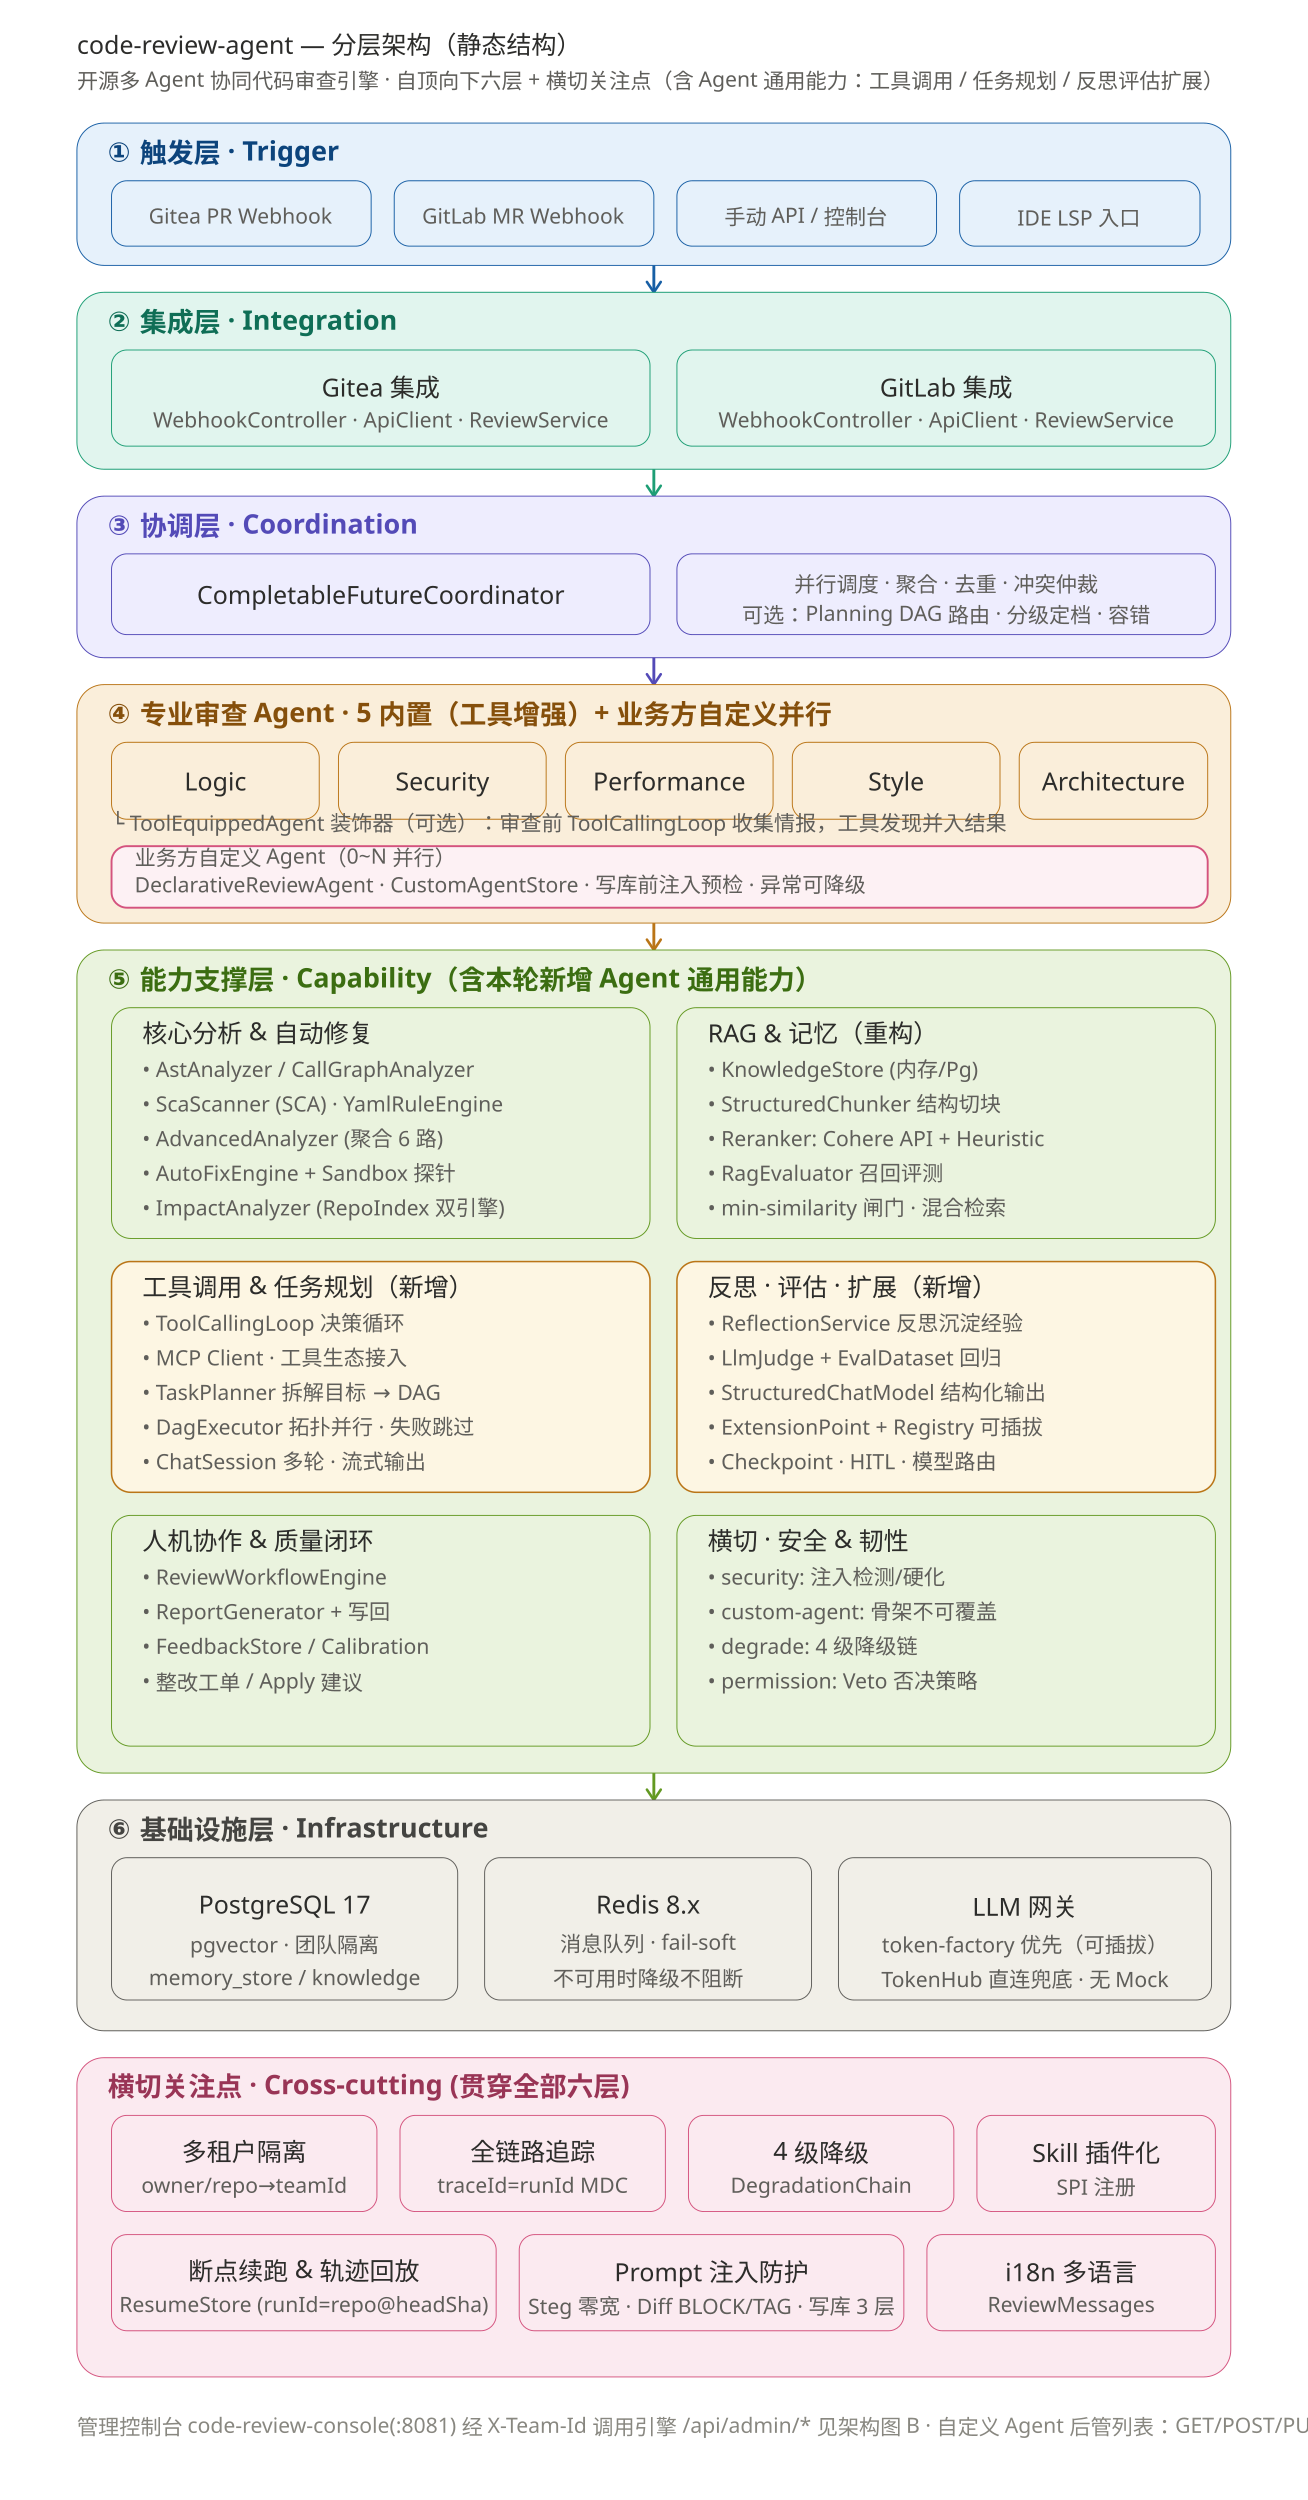
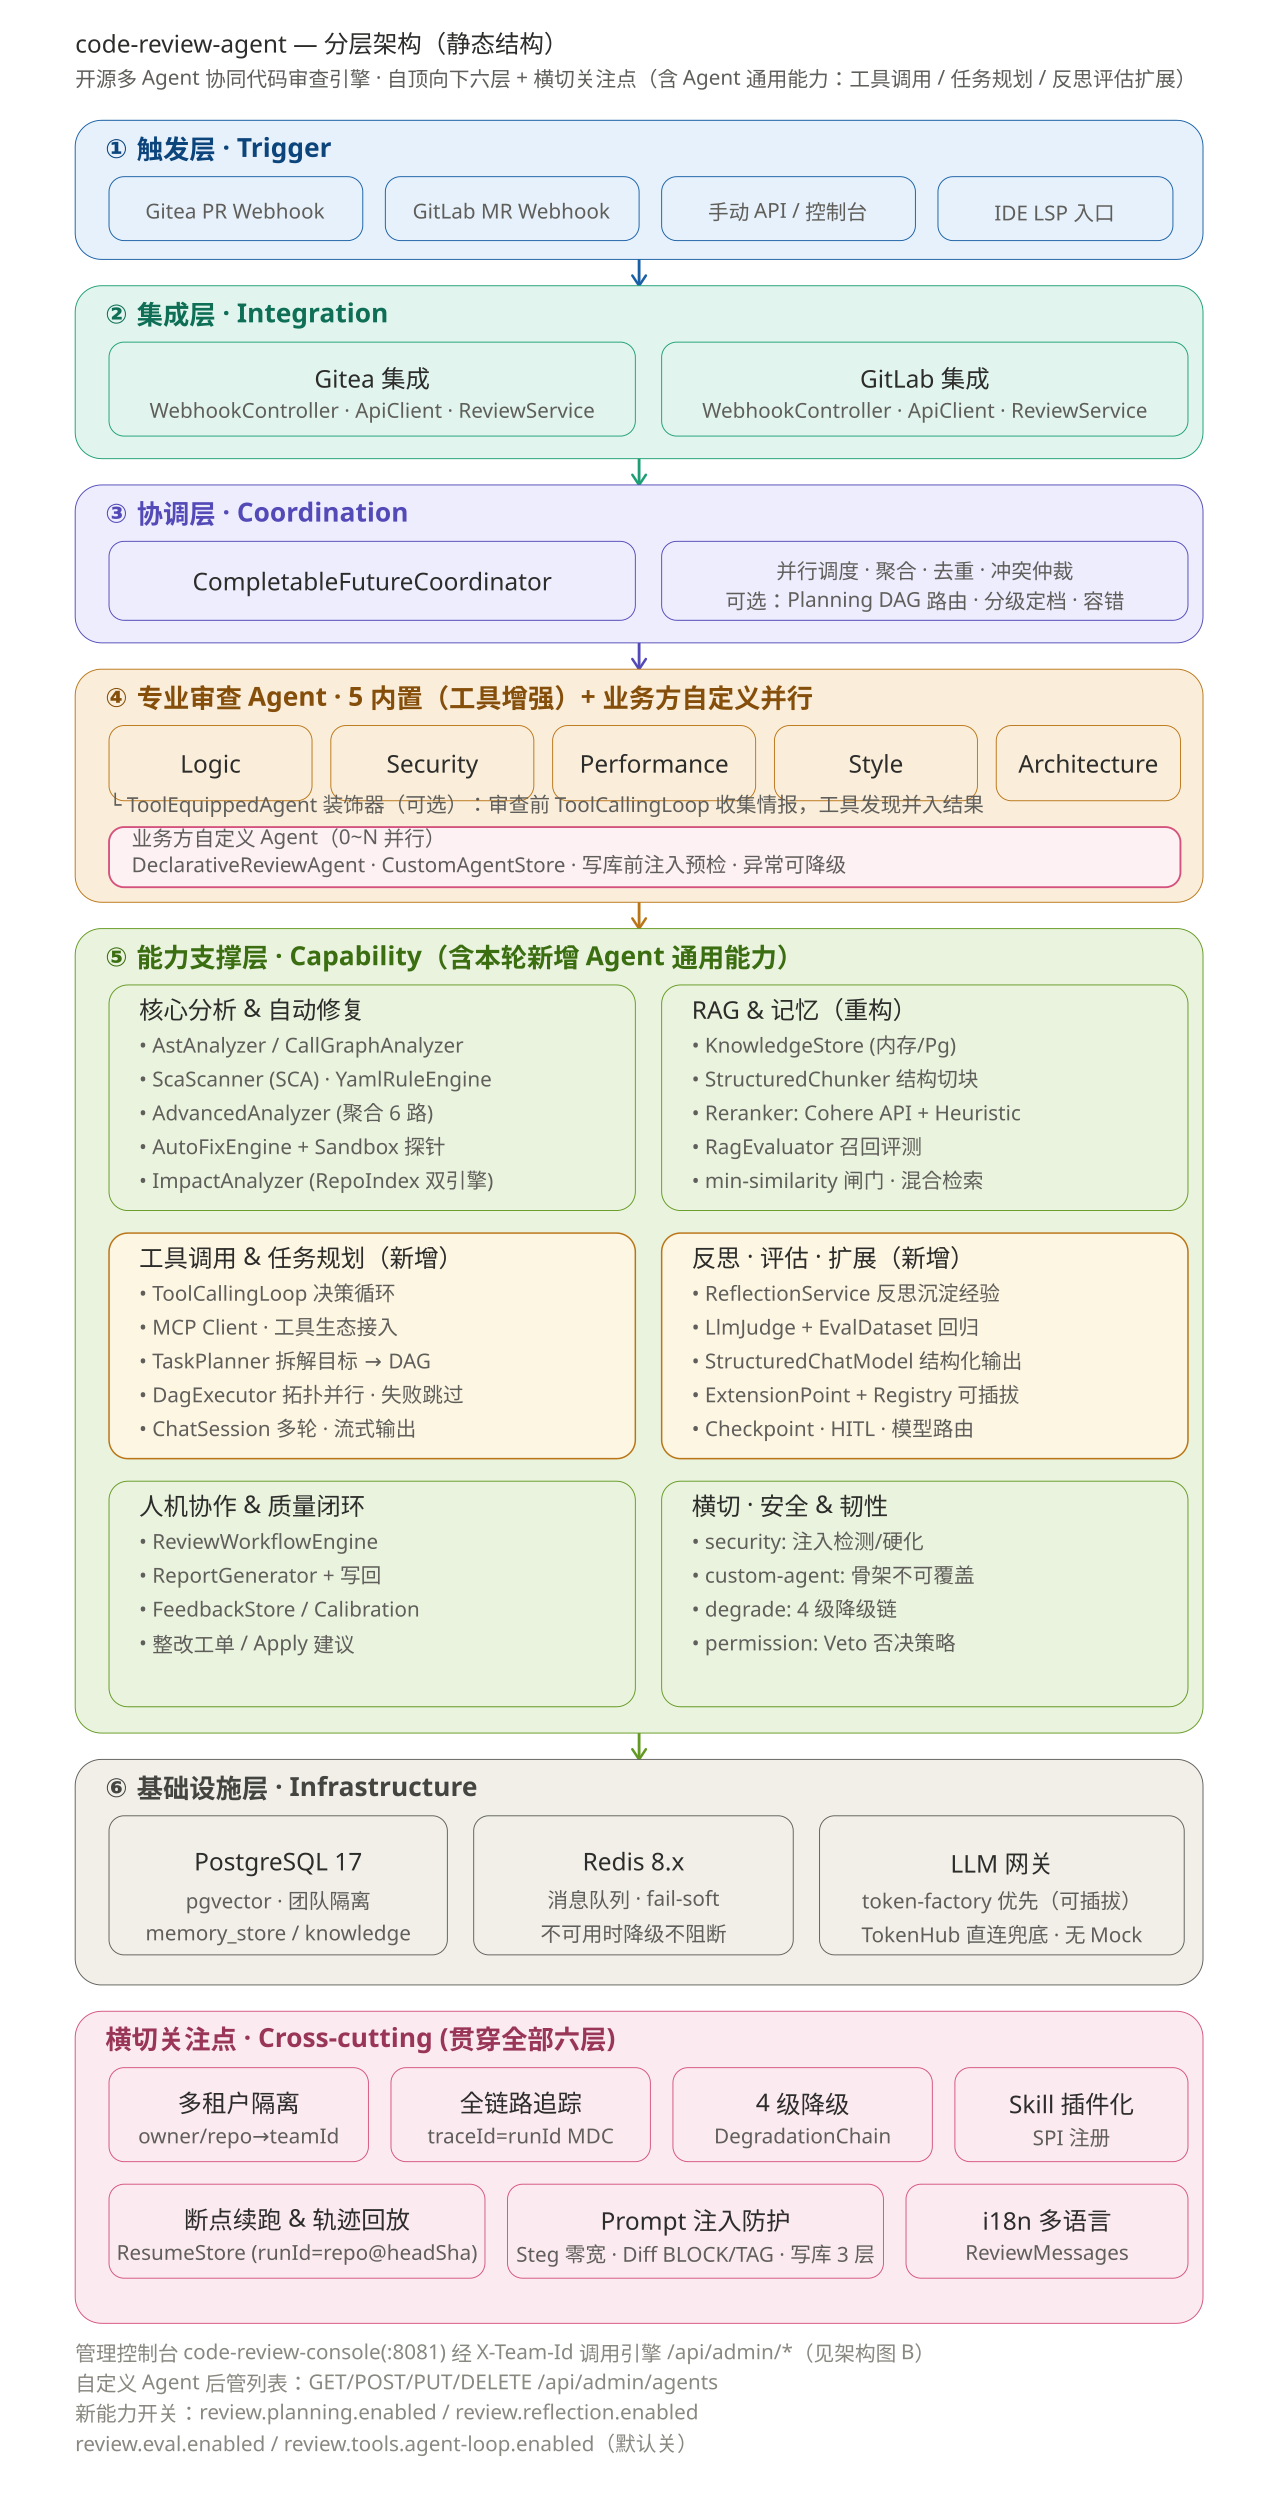
- <svg xmlns="http://www.w3.org/2000/svg" viewBox="0 0 680 1300" width="100%" font-family="'Segoe UI',system-ui,sans-serif">
+ <svg xmlns="http://www.w3.org/2000/svg" viewBox="0 0 680 1330" width="100%" font-family="'Segoe UI',system-ui,sans-serif">
  <defs>
    <marker id="arrow" viewBox="0 0 10 10" refX="8" refY="5" markerWidth="6" markerHeight="6" orient="auto-start-reverse">
      <path d="M2 1L8 5L2 9" fill="none" stroke="context-stroke" stroke-width="1.5" stroke-linecap="round" stroke-linejoin="round" />
    </marker>
  </defs>
  <style>
    text{font-family:'Segoe UI',system-ui,sans-serif}
    .th{font-size:13px;font-weight:500;fill:#2C2C2A}
    .ts{font-size:11px;fill:#5F5E5A}
    .cap{font-size:11px;fill:#888780}
    .lay{font-size:14px;font-weight:600}
    .a{stroke-width:1.5;fill:none;marker-end:url(#arrow)}
  </style>
  <text class="th" x="40" y="28" font-size="15">code-review-agent — 分层架构（静态结构）</text>
  <text class="ts" x="40" y="46">开源多 Agent 协同代码审查引擎 · 自顶向下六层 + 横切关注点（含 Agent 通用能力：工具调用 / 任务规划 / 反思评估扩展）</text>
  <rect x="40" y="64" width="600" height="74" rx="14" fill="#E6F1FB" stroke="#185FA5" stroke-width="0.5" />
  <text class="lay" x="56" y="84" fill="#0C447C">① 触发层 · Trigger</text>
  <rect x="58" y="94" width="135" height="34" rx="8" fill="#E6F1FB" stroke="#185FA5" stroke-width="0.5" />
  <text class="ts" x="125" y="112" text-anchor="middle" dominant-baseline="central">Gitea PR Webhook</text>
  <rect x="205" y="94" width="135" height="34" rx="8" fill="#E6F1FB" stroke="#185FA5" stroke-width="0.5" />
  <text class="ts" x="272" y="112" text-anchor="middle" dominant-baseline="central">GitLab MR Webhook</text>
  <rect x="352" y="94" width="135" height="34" rx="8" fill="#E6F1FB" stroke="#185FA5" stroke-width="0.5" />
  <text class="ts" x="419" y="112" text-anchor="middle" dominant-baseline="central">手动 API / 控制台</text>
  <rect x="499" y="94" width="125" height="34" rx="8" fill="#E6F1FB" stroke="#185FA5" stroke-width="0.5" />
  <text class="ts" x="561" y="112" text-anchor="middle" dominant-baseline="central">IDE LSP 入口</text>
  <path class="a" d="M340 138 L340 152" stroke="#185FA5" />
  <rect x="40" y="152" width="600" height="92" rx="14" fill="#E1F5EE" stroke="#1D9E75" stroke-width="0.5" />
  <text class="lay" x="56" y="172" fill="#0F6E56">② 集成层 · Integration</text>
  <rect x="58" y="182" width="280" height="50" rx="8" fill="#E1F5EE" stroke="#1D9E75" stroke-width="0.5" />
  <text class="th" x="198" y="200" text-anchor="middle" dominant-baseline="central">Gitea 集成</text>
  <text class="ts" x="198" y="218" text-anchor="middle" dominant-baseline="central">WebhookController · ApiClient · ReviewService</text>
  <rect x="352" y="182" width="280" height="50" rx="8" fill="#E1F5EE" stroke="#1D9E75" stroke-width="0.5" />
  <text class="th" x="492" y="200" text-anchor="middle" dominant-baseline="central">GitLab 集成</text>
  <text class="ts" x="492" y="218" text-anchor="middle" dominant-baseline="central">WebhookController · ApiClient · ReviewService</text>
  <path class="a" d="M340 244 L340 258" stroke="#1D9E75" />
  <rect x="40" y="258" width="600" height="84" rx="14" fill="#EEEDFE" stroke="#534AB7" stroke-width="0.5" />
  <text class="lay" x="56" y="278" fill="#534AB7">③ 协调层 · Coordination</text>
  <rect x="58" y="288" width="280" height="42" rx="8" fill="#EEEDFE" stroke="#534AB7" stroke-width="0.5" />
  <text class="th" x="198" y="309" text-anchor="middle" dominant-baseline="central">CompletableFutureCoordinator</text>
  <rect x="352" y="288" width="280" height="42" rx="8" fill="#EEEDFE" stroke="#534AB7" stroke-width="0.5" />
  <text class="ts" x="492" y="303" text-anchor="middle" dominant-baseline="central">并行调度 · 聚合 · 去重 · 冲突仲裁</text>
  <text class="ts" x="492" y="319" text-anchor="middle" dominant-baseline="central">可选：Planning DAG 路由 · 分级定档 · 容错</text>
  <path class="a" d="M340 342 L340 356" stroke="#534AB7" />
  <rect x="40" y="356" width="600" height="124" rx="14" fill="#FAEEDA" stroke="#BA7517" stroke-width="0.5" />
  <text class="lay" x="56" y="376" fill="#854F0B">④ 专业审查 Agent · 5 内置（工具增强）+ 业务方自定义并行</text>
  <rect x="58" y="386" width="108" height="40" rx="8" fill="#FAEEDA" stroke="#BA7517" stroke-width="0.5" />
  <text class="th" x="112" y="406" text-anchor="middle" dominant-baseline="central">Logic</text>
  <rect x="176" y="386" width="108" height="40" rx="8" fill="#FAEEDA" stroke="#BA7517" stroke-width="0.5" />
  <text class="th" x="230" y="406" text-anchor="middle" dominant-baseline="central">Security</text>
  <rect x="294" y="386" width="108" height="40" rx="8" fill="#FAEEDA" stroke="#BA7517" stroke-width="0.5" />
  <text class="th" x="348" y="406" text-anchor="middle" dominant-baseline="central">Performance</text>
  <rect x="412" y="386" width="108" height="40" rx="8" fill="#FAEEDA" stroke="#BA7517" stroke-width="0.5" />
  <text class="th" x="466" y="406" text-anchor="middle" dominant-baseline="central">Style</text>
  <rect x="530" y="386" width="98" height="40" rx="8" fill="#FAEEDA" stroke="#BA7517" stroke-width="0.5" />
  <text class="th" x="579" y="406" text-anchor="middle" dominant-baseline="central">Architecture</text>
  <text class="ts" x="58" y="432" fill="#854F0B">└ ToolEquippedAgent 装饰器（可选）：审查前 ToolCallingLoop 收集情报，工具发现并入结果</text>
  <rect x="58" y="440" width="570" height="32" rx="8" fill="#FDF1F4" stroke="#D4537E" stroke-width="1" />
  <text class="ts" x="70" y="450" fill="#993556">业务方自定义 Agent（0~N 并行）</text>
  <text class="ts" x="70" y="464">DeclarativeReviewAgent · CustomAgentStore · 写库前注入预检 · 异常可降级</text>
  <path class="a" d="M340 480 L340 494" stroke="#BA7517" />
  <rect x="40" y="494" width="600" height="428" rx="14" fill="#EAF3DE" stroke="#639922" stroke-width="0.5" />
  <text class="lay" x="56" y="514" fill="#3B6D11">⑤ 能力支撑层 · Capability（含本轮新增 Agent 通用能力）</text>
  <rect x="58" y="524" width="280" height="120" rx="10" fill="#EAF3DE" stroke="#639922" stroke-width="0.5" />
  <text class="th" x="74" y="542" fill="#27500A">核心分析 &amp; 自动修复</text>
  <text class="ts" x="74" y="560">• AstAnalyzer / CallGraphAnalyzer</text>
  <text class="ts" x="74" y="578">• ScaScanner (SCA) · YamlRuleEngine</text>
  <text class="ts" x="74" y="596">• AdvancedAnalyzer (聚合 6 路)</text>
  <text class="ts" x="74" y="614">• AutoFixEngine + Sandbox 探针</text>
  <text class="ts" x="74" y="632">• ImpactAnalyzer (RepoIndex 双引擎)</text>
  <rect x="352" y="524" width="280" height="120" rx="10" fill="#EAF3DE" stroke="#639922" stroke-width="0.5" />
  <text class="th" x="368" y="542" fill="#27500A">RAG &amp; 记忆（重构）</text>
  <text class="ts" x="368" y="560">• KnowledgeStore (内存/Pg)</text>
  <text class="ts" x="368" y="578">• StructuredChunker 结构切块</text>
  <text class="ts" x="368" y="596">• Reranker: Cohere API + Heuristic</text>
  <text class="ts" x="368" y="614">• RagEvaluator 召回评测</text>
  <text class="ts" x="368" y="632">• min-similarity 闸门 · 混合检索</text>
  <rect x="58" y="656" width="280" height="120" rx="10" fill="#FDF6E3" stroke="#BA7517" stroke-width="0.8" />
  <text class="th" x="74" y="674" fill="#854F0B">工具调用 &amp; 任务规划（新增）</text>
  <text class="ts" x="74" y="692">• ToolCallingLoop 决策循环</text>
  <text class="ts" x="74" y="710">• MCP Client · 工具生态接入</text>
  <text class="ts" x="74" y="728">• TaskPlanner 拆解目标 → DAG</text>
  <text class="ts" x="74" y="746">• DagExecutor 拓扑并行 · 失败跳过</text>
  <text class="ts" x="74" y="764">• ChatSession 多轮 · 流式输出</text>
  <rect x="352" y="656" width="280" height="120" rx="10" fill="#FDF6E3" stroke="#BA7517" stroke-width="0.8" />
  <text class="th" x="368" y="674" fill="#854F0B">反思 · 评估 · 扩展（新增）</text>
  <text class="ts" x="368" y="692">• ReflectionService 反思沉淀经验</text>
  <text class="ts" x="368" y="710">• LlmJudge + EvalDataset 回归</text>
  <text class="ts" x="368" y="728">• StructuredChatModel 结构化输出</text>
  <text class="ts" x="368" y="746">• ExtensionPoint + Registry 可插拔</text>
  <text class="ts" x="368" y="764">• Checkpoint · HITL · 模型路由</text>
  <rect x="58" y="788" width="280" height="120" rx="10" fill="#EAF3DE" stroke="#639922" stroke-width="0.5" />
  <text class="th" x="74" y="806" fill="#27500A">人机协作 &amp; 质量闭环</text>
  <text class="ts" x="74" y="824">• ReviewWorkflowEngine</text>
  <text class="ts" x="74" y="842">• ReportGenerator + 写回</text>
  <text class="ts" x="74" y="860">• FeedbackStore / Calibration</text>
  <text class="ts" x="74" y="878">• 整改工单 / Apply 建议</text>
  <rect x="352" y="788" width="280" height="120" rx="10" fill="#EAF3DE" stroke="#639922" stroke-width="0.5" />
  <text class="th" x="368" y="806" fill="#27500A">横切 · 安全 &amp; 韧性</text>
  <text class="ts" x="368" y="824">• security: 注入检测/硬化</text>
  <text class="ts" x="368" y="842">• custom-agent: 骨架不可覆盖</text>
  <text class="ts" x="368" y="860">• degrade: 4 级降级链</text>
  <text class="ts" x="368" y="878">• permission: Veto 否决策略</text>
  <path class="a" d="M340 922 L340 936" stroke="#639922" />
  <rect x="40" y="936" width="600" height="120" rx="14" fill="#F1EFE8" stroke="#5F5E5A" stroke-width="0.5" />
  <text class="lay" x="56" y="956" fill="#444441">⑥ 基础设施层 · Infrastructure</text>
  <rect x="58" y="966" width="180" height="74" rx="8" fill="#F1EFE8" stroke="#5F5E5A" stroke-width="0.5" />
  <text class="th" x="148" y="990" text-anchor="middle" dominant-baseline="central">PostgreSQL 17</text>
  <text class="ts" x="148" y="1010" text-anchor="middle" dominant-baseline="central">pgvector · 团队隔离</text>
  <text class="ts" x="148" y="1028" text-anchor="middle" dominant-baseline="central">memory_store / knowledge</text>
  <rect x="252" y="966" width="170" height="74" rx="8" fill="#F1EFE8" stroke="#5F5E5A" stroke-width="0.5" />
  <text class="th" x="337" y="990" text-anchor="middle" dominant-baseline="central">Redis 8.x</text>
  <text class="ts" x="337" y="1010" text-anchor="middle" dominant-baseline="central">消息队列 · fail-soft</text>
  <text class="ts" x="337" y="1028" text-anchor="middle" dominant-baseline="central">不可用时降级不阻断</text>
  <rect x="436" y="966" width="194" height="74" rx="8" fill="#F1EFE8" stroke="#5F5E5A" stroke-width="0.5" />
  <text class="th" x="533" y="990" text-anchor="middle" dominant-baseline="central">LLM 网关</text>
  <text class="ts" x="533" y="1010" text-anchor="middle" dominant-baseline="central">token-factory 优先（可插拔）</text>
  <text class="ts" x="533" y="1028" text-anchor="middle" dominant-baseline="central">TokenHub 直连兜底 · 无 Mock</text>
  <rect x="40" y="1070" width="600" height="166" rx="14" fill="#FBEAF0" stroke="#D4537E" stroke-width="0.5" />
  <text class="lay" x="56" y="1090" fill="#993556">横切关注点 · Cross-cutting (贯穿全部六层)</text>
  <rect x="58" y="1100" width="138" height="50" rx="8" fill="#FBEAF0" stroke="#D4537E" stroke-width="0.5" />
  <text class="th" x="127" y="1118" text-anchor="middle" dominant-baseline="central">多租户隔离</text>
  <text class="ts" x="127" y="1136" text-anchor="middle" dominant-baseline="central">owner/repo→teamId</text>
  <rect x="208" y="1100" width="138" height="50" rx="8" fill="#FBEAF0" stroke="#D4537E" stroke-width="0.5" />
  <text class="th" x="277" y="1118" text-anchor="middle" dominant-baseline="central">全链路追踪</text>
  <text class="ts" x="277" y="1136" text-anchor="middle" dominant-baseline="central">traceId=runId MDC</text>
  <rect x="358" y="1100" width="138" height="50" rx="8" fill="#FBEAF0" stroke="#D4537E" stroke-width="0.5" />
  <text class="th" x="427" y="1118" text-anchor="middle" dominant-baseline="central">4 级降级</text>
  <text class="ts" x="427" y="1136" text-anchor="middle" dominant-baseline="central">DegradationChain</text>
  <rect x="508" y="1100" width="124" height="50" rx="8" fill="#FBEAF0" stroke="#D4537E" stroke-width="0.5" />
  <text class="th" x="570" y="1118" text-anchor="middle" dominant-baseline="central">Skill 插件化</text>
  <text class="ts" x="570" y="1136" text-anchor="middle" dominant-baseline="central">SPI 注册</text>
  <rect x="58" y="1162" width="200" height="50" rx="8" fill="#FBEAF0" stroke="#D4537E" stroke-width="0.5" />
  <text class="th" x="158" y="1180" text-anchor="middle" dominant-baseline="central">断点续跑 &amp; 轨迹回放</text>
  <text class="ts" x="158" y="1198" text-anchor="middle" dominant-baseline="central">ResumeStore (runId=repo@headSha)</text>
  <rect x="270" y="1162" width="200" height="50" rx="8" fill="#FBEAF0" stroke="#D4537E" stroke-width="0.5" />
  <text class="th" x="370" y="1180" text-anchor="middle" dominant-baseline="central">Prompt 注入防护</text>
  <text class="ts" x="370" y="1198" text-anchor="middle" dominant-baseline="central">Steg 零宽 · Diff BLOCK/TAG · 写库 3 层</text>
  <rect x="482" y="1162" width="150" height="50" rx="8" fill="#FBEAF0" stroke="#D4537E" stroke-width="0.5" />
  <text class="th" x="557" y="1180" text-anchor="middle" dominant-baseline="central">i18n 多语言</text>
  <text class="ts" x="557" y="1198" text-anchor="middle" dominant-baseline="central">ReviewMessages</text>
-   <text class="cap" x="40" y="1266">管理控制台 code-review-console(:8081) 经 X-Team-Id 调用引擎 /api/admin/* 见架构图 B · 自定义 Agent 后管列表：GET/POST/PUT/DELETE /api/admin/agents · 新能力开关：review.planning.enabled / review.reflection.enabled / review.eval.enabled / review.tools.agent-loop.enabled（默认关）</text>
+   <text class="cap" x="40" y="1256">管理控制台 code-review-console(:8081) 经 X-Team-Id 调用引擎 /api/admin/*（见架构图 B）</text>
+   <text class="cap" x="40" y="1272">自定义 Agent 后管列表：GET/POST/PUT/DELETE /api/admin/agents</text>
+   <text class="cap" x="40" y="1288">新能力开关：review.planning.enabled / review.reflection.enabled</text>
+   <text class="cap" x="40" y="1304">review.eval.enabled / review.tools.agent-loop.enabled（默认关）</text>
</svg>
